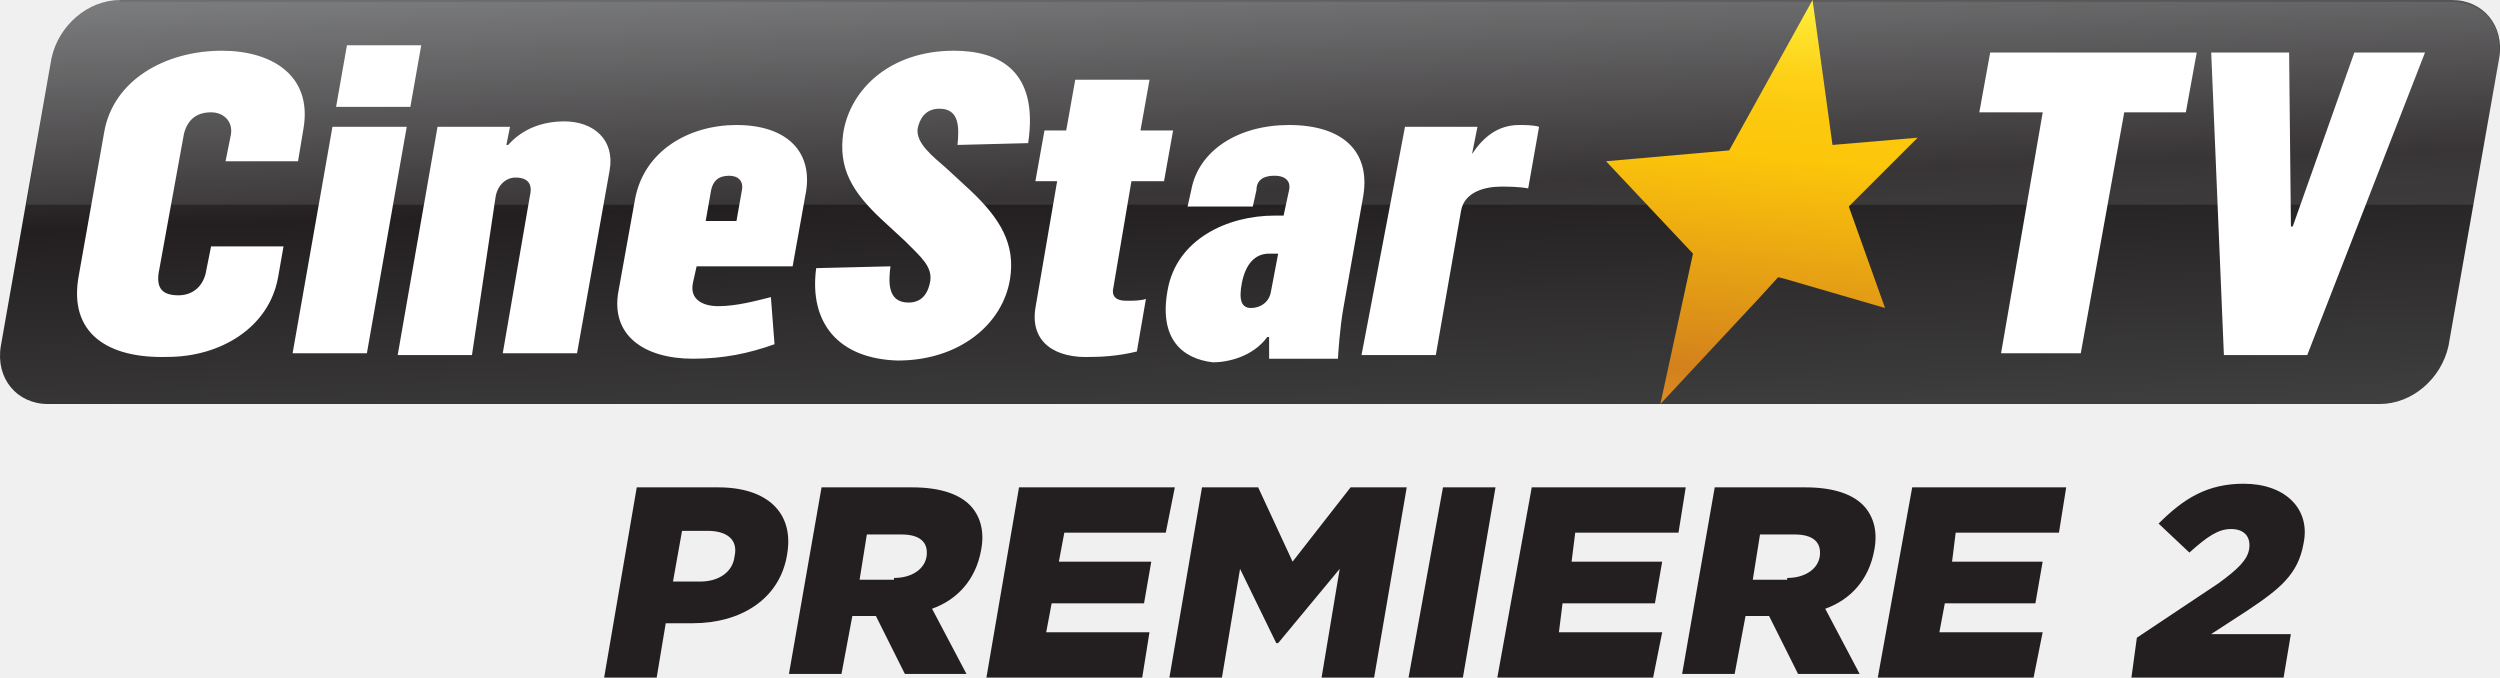
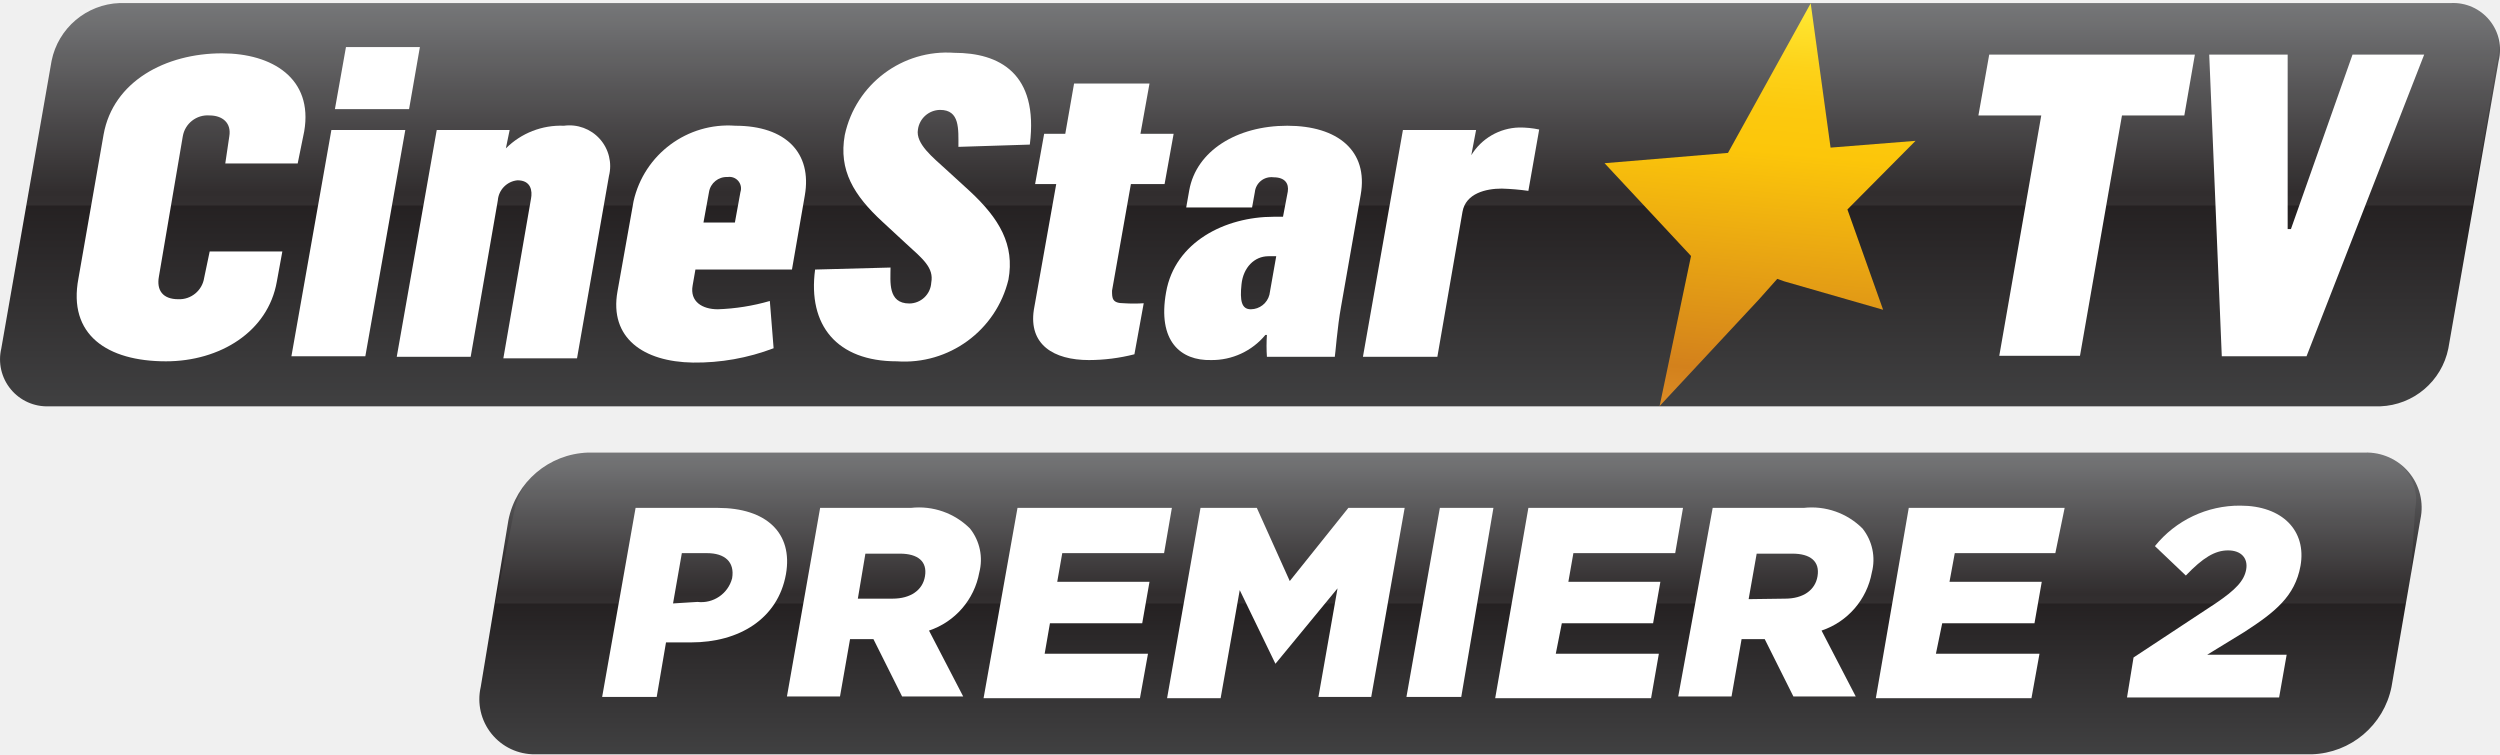
- <svg xmlns="http://www.w3.org/2000/svg" xmlns:xlink="http://www.w3.org/1999/xlink" version="1.1" viewBox="0 0 137.99 37.4">
+ <svg xmlns="http://www.w3.org/2000/svg" xmlns:xlink="http://www.w3.org/1999/xlink" data-name="Layer 2" version="1.1" viewBox="0 0 795.45 240">
  <defs>
-     <path id="v" d="m152.5 77.3h-118.9c-1.8 0-3.4 1.4-3.8 3.2l-2.8 15.9c-0.3 1.8 0.9 3.2 2.6 3.2h128.7c1.8 0 3.4-1.4 3.8-3.2l2.8-15.9c0.3-1.8-0.9-3.2-2.6-3.2z" />
+     <linearGradient id="h" x1="-32.43" x2="-30.87" y1=".21" y2="17.82" gradientTransform="matrix(1 0 -.18 1 47.91 0)" gradientUnits="userSpaceOnUse">
+       <stop stop-color="#ffed3a" offset="0" />
+       <stop stop-color="#fee22c" offset=".04" />
+       <stop stop-color="#fdd219" offset=".12" />
+       <stop stop-color="#fcc90e" offset=".2" />
+       <stop stop-color="#fcc60a" offset=".28" />
+       <stop stop-color="#d3811c" offset=".68" />
+       <stop stop-color="#f7ad41" offset="1" />
+     </linearGradient>
+     <linearGradient id="b" x1="84.55" x2="84.55" y1="31" y2="18.96" gradientUnits="userSpaceOnUse">
+       <stop stop-color="#404041" offset="0" />
+       <stop stop-color="#231f20" offset=".53" />
+       <stop stop-color="#6d6e70" offset="1" />
+     </linearGradient>
+     <linearGradient id="e" x1="76.59" x2="76.59" y1="17.15" y2="1.11" gradientTransform="matrix(7.9996 0 0 7.9996 -215.03 -7.9891)" xlink:href="#b" />
+     <linearGradient id="a" x1="77.05" x2="77.05" y1="7.76" y2="-1.12" gradientUnits="userSpaceOnUse">
+       <stop stop-color="#fff" offset="0" />
+       <stop stop-color="#fff" offset="1" />
+     </linearGradient>
+     <linearGradient id="d" x1="97.41" x2="95.54" y1="1" y2="22.42" gradientUnits="userSpaceOnUse">
+       <stop stop-color="#ffed3a" offset="0" />
+       <stop stop-color="#fee22c" offset=".04" />
+       <stop stop-color="#fdd219" offset=".12" />
+       <stop stop-color="#fcc90e" offset=".2" />
+       <stop stop-color="#fcc60a" offset=".28" />
+       <stop stop-color="#d3811c" offset=".69" />
+       <stop stop-color="#f7ad41" offset="1" />
+     </linearGradient>
+     <linearGradient id="c" x1="84.78" x2="84.78" y1="23.97" y2="17.39" xlink:href="#a" />
+     <linearGradient id="g" x1="84.55" x2="84.55" y1="31" y2="18.96" gradientTransform="matrix(7.9996 0 0 7.9996 -215.03 -7.9891)" gradientUnits="userSpaceOnUse" xlink:href="#b" />
+     <linearGradient id="f" x1="77.05" x2="77.05" y1="7.76" y2="-1.12" gradientUnits="userSpaceOnUse" xlink:href="#a" />
  </defs>
-   <clipPath id="u">
-     <use width="100%" height="100%" overflow="visible" xlink:href="#v" />
-   </clipPath>
-   <linearGradient id="t" x1="-522.58" x2="-521.48" y1="299.95" y2="299.95" gradientTransform="matrix(-.84397 -24.168 -24.168 .84397 6904.7 -12781)" gradientUnits="userSpaceOnUse">
-     <stop stop-color="#404041" offset="0" />
-     <stop stop-color="#231f20" offset=".534" />
-     <stop stop-color="#6d6e70" offset="1" />
-   </linearGradient>
-   <path transform="translate(-26.954 -77.3)" d="m26.9 104.4-1-27.1 139.2-4.8 1 27.1z" clip-path="url(#u)" fill="url(#t)" />
-   <path d="m112.75 6.2h-3.5l0.6-3.3h11.4l-0.6 3.3h-3.4l-2.4 13.3h-4.4zm9.3-3.3h4.3l0.1 9.6h0.1l3.4-9.6h3.9l-6.5 16.7h-4.6zm-117.7 12.3 1.4-7.9c0.5-2.9 3.4-4.5 6.5-4.5 2.8 0 5 1.4 4.5 4.3l-0.3 1.8h-4l0.3-1.5c0.1-0.7-0.4-1.2-1.1-1.2-0.8 0-1.3 0.4-1.5 1.2l-1.4 7.7c-0.1 0.8 0.2 1.2 1.1 1.2 0.7 0 1.3-0.4 1.5-1.2l0.3-1.5h4l-0.3 1.7c-0.5 2.8-3.2 4.4-6.1 4.4-3.3 0.1-5.5-1.3-4.9-4.5m14-8.2h4.1l-2.2 12.5h-4.1zm0.8-4.5h4.1l-0.6 3.4h-4.1zm5 4.5h4l-0.2 1h0.1c0.8-0.9 1.9-1.3 3.1-1.3 1.6 0 2.8 1 2.5 2.7l-1.8 10.1h-4.1l1.5-8.7c0.1-0.4 0.1-1-0.8-1-0.5 0-1 0.4-1.1 1.1l-1.3 8.7h-4.1zm10 9 0.9-5c0.5-2.7 3-4.1 5.6-4.1 2.8 0 4.3 1.5 3.8 3.9l-0.7 3.9h-5.3l-0.2 0.9c-0.2 0.9 0.5 1.3 1.4 1.3 1 0 2.1-0.3 2.9-0.5l0.2 2.6c-1.4 0.5-2.8 0.8-4.5 0.8-2.7 0-4.6-1.3-4.1-3.8m6.5-3.8 0.3-1.7c0.1-0.5-0.2-0.8-0.7-0.8-0.6 0-0.9 0.3-1 0.8l-0.3 1.7zm4.4 2.6 4.1-0.1c-0.1 0.8-0.2 2 1 2 0.8 0 1.1-0.6 1.2-1.2 0.1-0.8-0.5-1.3-1.4-2.2l-1.3-1.2c-1.6-1.5-2.4-2.8-2.1-4.8 0.4-2.4 2.6-4.5 6.1-4.5 2.5 0 4.7 1.1 4.1 5.1l-3.9 0.1c0.1-1 0.1-2-1-2-0.8 0-1.1 0.6-1.2 1.1-0.1 0.8 0.8 1.5 1.6 2.2l1.3 1.2c1.7 1.6 2.5 3 2.2 4.9-0.4 2.5-2.8 4.5-6.2 4.5-3.3-0.1-4.9-2.1-4.5-5.1m12.1 2.2 1.2-7h-1.2l0.5-2.8h1.2l0.5-2.8h4.1l-0.5 2.8h1.8l-0.5 2.8h-1.8l-1 5.9c-0.1 0.4 0.1 0.7 0.7 0.7 0.4 0 0.8 0 1.1-0.1l-0.5 2.9c-0.8 0.2-1.7 0.3-2.5 0.3-2 0.1-3.4-0.8-3.1-2.7m7.3-1c0.5-2.8 3.3-4.1 5.9-4.1h0.5l0.3-1.4c0.1-0.4-0.1-0.8-0.8-0.8-0.8 0-1 0.4-1 0.8l-0.2 0.9h-3.6l0.2-0.9c0.4-2.2 2.6-3.6 5.4-3.6 2.9 0 4.5 1.4 4.1 3.9l-1.1 6.2c-0.2 1.1-0.3 2.7-0.3 2.8h-3.8v-1.2h-0.1c-0.8 1.1-2.2 1.4-3 1.4-1.7-0.2-3-1.3-2.5-4m5.7 0.1 0.4-2.1h-0.5c-0.8 0-1.3 0.6-1.5 1.6s0 1.4 0.5 1.4 1-0.3 1.1-0.9m7.4-9.1h4l-0.3 1.5c0.6-0.9 1.4-1.6 2.6-1.6 0.3 0 0.8 0 1.1 0.1l-0.6 3.4c-0.5-0.1-1.2-0.1-1.5-0.1-0.9 0-2 0.3-2.2 1.3l-1.4 8h-4.1z" fill="#fff" />
-   <g transform="translate(-26.954 -77.3)" opacity=".1">
-     <defs>
-       <path id="s" d="m28.4 77.3h136.6v11.3h-136.6z" />
-     </defs>
-     <clipPath id="r">
-       <use width="100%" height="100%" overflow="visible" xlink:href="#s" />
-     </clipPath>
-     <g clip-path="url(#r)">
-       <defs>
-         <path id="q" d="m33.6 77.3c-1.8 0-3.4 1.4-3.8 3.2l-1.4 8.2h135.1l1.4-8.1v-0.7c0-1.5-1.1-2.5-2.7-2.5h-128.6z" />
-       </defs>
-       <clipPath id="p">
-         <use width="100%" height="100%" overflow="visible" xlink:href="#q" />
-       </clipPath>
-       <linearGradient id="o" x1="-527.37" x2="-526.27" y1="293.77" y2="293.77" gradientTransform="matrix(0 -11.206 -11.206 0 3388.7 -5823)" gradientUnits="userSpaceOnUse">
-         <stop stop-color="#fff" offset="0" />
-         <stop stop-color="#fff" offset="1" />
-       </linearGradient>
-       <path d="m28.4 77.3h136.6v11.3h-136.6z" clip-path="url(#p)" fill="url(#o)" />
-     </g>
+   <path class="cls-3" d="m735.57 240a26.719 26.719 0 0 0 25.359-21.439l9.2-53.357a17.519 17.519 0 0 0-17.759-21.199h-565.33a26.719 26.719 0 0 0-25.279 21.519l-8.8 53.037a17.519 17.519 0 0 0 17.279 21.439z" fill="url(#g)" stroke-width="8" />
+   <g fill="#fff" stroke-width="8">
+     <path class="cls-2" d="m202.23 161.6h26.159c15.439 0 23.999 8 21.679 21.119-2.56 14.239-14.959 21.679-30.159 21.679h-8l-2.96 17.359h-17.359zm19.679 29.919a10.16 10.16 0 0 0 11.039-7.52c0.88-5.2-2.32-8-8-8h-8l-2.8 15.999z" />
+     <path class="cls-2" d="m260.95 161.6h28.879a22.959 22.959 0 0 1 18.799 6.56 15.999 15.999 0 0 1 2.96 13.999 23.999 23.999 0 0 1-15.999 18.479l10.879 20.959h-19.439l-9.12-18.239h-7.44l-3.2 18.239h-16.879zm23.039 28.879c5.76 0 9.6-2.72 10.32-7.12 0.8-4.72-2.24-7.2-8-7.2h-10.959l-2.4 14.319z" />
+     <path class="cls-2" d="m323.75 161.6h49.118l-2.48 14.399h-32.398l-1.6 9.12h29.359l-2.32 13.199h-29.359l-1.68 9.68h32.878l-2.56 14.159h-49.758z" />
+     <path class="cls-2" d="m381.98 161.6h17.919l10.479 23.279 18.639-23.279h17.919l-10.639 60.157h-16.799l6.08-34.558-19.759 23.999-11.359-23.439-6.08 34.398h-17.039z" />
+     <path class="cls-2" d="m458.14 161.6h17.039l-10.24 60.157h-17.439z" />
+     <path class="cls-2" d="m486.3 161.6h49.198l-2.48 14.399h-32.398l-1.6 9.12h29.279l-2.32 13.199h-29.039l-1.92 9.68h32.798l-2.48 14.159h-49.598z" />
+     <path class="cls-2" d="m544.94 161.6h28.959a22.879 22.879 0 0 1 18.719 6.56 15.999 15.999 0 0 1 2.96 13.999 23.999 23.999 0 0 1-15.999 18.479l10.879 20.959h-19.839l-9.12-18.239h-7.36l-3.2 18.239h-16.959zm23.039 28.879c5.76 0 9.6-2.72 10.319-7.12 0.8-4.72-2.24-7.2-8-7.2h-11.359l-2.56 14.479z" />
+     <path class="cls-2" d="m607.33 161.6h49.598l-2.96 14.399h-31.998l-1.68 9.12h29.359l-2.32 13.199h-29.359l-2 9.68h32.958l-2.56 14.159h-49.518z" />
+     <path class="cls-2" d="m678.85 209.2 26.079-17.199c6.4-4.32 9.12-7.2 9.759-10.799 0.64-3.6-1.6-6.08-5.76-6.08-4.16 0-8 2.32-13.439 8l-9.839-9.36a34.558 34.558 0 0 1 27.199-12.879c13.359 0 21.119 8 19.119 19.199-1.76 9.6-8 14.639-17.919 21.039l-11.759 7.2h25.279l-2.4 13.599h-48.398z" />
  </g>
-   <defs>
-     <path id="n" d="m122.4 85.6-6.8 0.6 4.8 5.1-1.8 8.3 5.5-5.9 1-1.1 0.4 0.1 5.5 1.6-2-5.6 3.8-3.8-4.7 0.4-1.1-8z" />
-   </defs>
-   <clipPath id="m">
-     <use width="100%" height="100%" overflow="visible" xlink:href="#n" />
-   </clipPath>
-   <linearGradient id="l" x1="-514.59" x2="-513.49" y1="310.06" y2="310.06" gradientTransform="matrix(-2.3657 27.041 27.041 2.3657 -9476.3 13259)" gradientUnits="userSpaceOnUse">
-     <stop stop-color="#ffed3a" offset="0" />
-     <stop stop-color="#fee22c" offset=".043" />
-     <stop stop-color="#fdd219" offset=".119" />
-     <stop stop-color="#fcc90e" offset=".197" />
-     <stop stop-color="#fcc60a" offset=".281" />
-     <stop stop-color="#d3811c" offset=".686" />
-     <stop stop-color="#f7ad41" offset="1" />
-   </linearGradient>
-   <path transform="translate(-26.954 -77.3)" d="m134.7 77.5-2.1 23.6-18.9-1.7 2-23.5z" clip-path="url(#m)" fill="url(#l)" />
-   <path d="m35.146 26.9h4.5c2.7 0 4.2 1.4 3.8 3.7-0.4 2.5-2.6 3.8-5.2 3.8h-1.5l-0.5 3h-2.9zm3.5 5.2c1 0 1.8-0.5 1.9-1.4 0.2-0.9-0.4-1.4-1.5-1.4h-1.4l-0.5 2.8zm6.7-5.2h5c1.6 0 2.7 0.4 3.3 1.1 0.5 0.6 0.7 1.4 0.5 2.4-0.3 1.6-1.3 2.7-2.7 3.2l1.9 3.6h-3.4l-1.6-3.2h-1.3l-0.6 3.2h-2.9zm4 5c1 0 1.7-0.5 1.8-1.2 0.1-0.8-0.4-1.2-1.4-1.2h-1.9l-0.4 2.5h1.9zm6.9-5h8.6l-0.5 2.5h-5.6l-0.3 1.6h5.1l-0.4 2.3h-5.1l-0.3 1.6h5.7l-0.4 2.5h-8.6zm10.1 0h3.1l1.9 4.1 3.2-4.1h3.1l-1.8 10.5h-2.9l1-6-3.4 4.1h-0.1l-2-4.1-1 6h-2.9zm13.3 0h2.9l-1.8 10.5h-3zm4.9 0h8.5l-0.4 2.5h-5.7l-0.2 1.6h5l-0.4 2.3h-5.1l-0.2 1.6h5.7l-0.5 2.5h-8.6zm10.1 0h5c1.6 0 2.7 0.4 3.3 1.1 0.5 0.6 0.7 1.4 0.5 2.4-0.3 1.6-1.3 2.7-2.7 3.2l1.9 3.6h-3.4l-1.6-3.2h-1.3l-0.6 3.2h-2.9zm4 5c1 0 1.7-0.5 1.8-1.2 0.1-0.8-0.4-1.2-1.4-1.2h-1.9l-0.4 2.5h1.9zm6.9-5h8.5l-0.4 2.5h-5.7l-0.2 1.6h5l-0.4 2.3h-5l-0.3 1.6h5.7l-0.5 2.5h-8.6zm12.4 8.3 4.5-3c1.1-0.8 1.6-1.3 1.7-1.9 0.1-0.7-0.3-1.1-1-1.1s-1.3 0.4-2.3 1.3l-1.7-1.6c1.4-1.4 2.7-2.2 4.7-2.2 2.3 0 3.7 1.4 3.3 3.3-0.3 1.7-1.3 2.5-3.1 3.7l-2 1.3h4.4l-0.4 2.4h-8.4z" fill="#231f20" />
+   <path class="cls-4" d="m779.89 0.97h-741.8a22.959 22.959 0 0 0-21.679 18.399l-15.999 91.516a14.959 14.959 0 0 0 15.119 18.399h741.8a22.959 22.959 0 0 0 21.679-18.399l15.999-91.436a14.879 14.879 0 0 0-15.119-18.479z" fill="url(#e)" stroke-width="8" />
+   <g fill="#fff" stroke-width="8">
+     <path class="cls-2" d="m649.49 36.729h-19.999l3.44-19.359h65.437l-3.36 19.359h-19.839l-13.359 76.476h-25.679z" />
+     <path class="cls-2" d="m702.93 17.37h24.959v55.517h1.04l19.599-55.517h22.799l-37.438 95.995h-26.959z" />
+     <path class="cls-2" d="m24.962 88.566 8-45.758c3.04-16.959 19.759-25.839 37.678-25.839 15.999 0 29.039 8 26.159 24.799l-2.08 10.24h-23.039l1.28-8.64c0.72-4.24-2.16-6.64-6.32-6.64a8 8 0 0 0-8.48 6.64l-7.6 44.638c-0.8 4.4 1.28 7.2 6.16 7.2a8 8 0 0 0 8.24-6.8l1.76-8.4h23.119l-1.76 9.6c-2.8 15.999-18.159 25.359-35.278 25.359-18.639 0-31.278-8.4-27.839-26.399z" />
+     <path class="cls-2" d="m105.44 41.368h23.519l-12.719 71.996h-23.519zm4.64-26.399h23.519l-3.44 19.759h-23.599z" />
+     <path class="cls-2" d="m138.96 41.368h23.199l-1.2 5.84a24.719 24.719 0 0 1 18.479-7.2 12.959 12.959 0 0 1 14.319 15.999l-10.16 57.997h-23.439l8.8-50.798c0.48-2.48 0-5.84-4.32-5.84a6.96 6.96 0 0 0-6.24 6.4l-8.64 49.758h-23.519z" />
+     <path class="cls-2" d="m196.47 92.726 5.12-28.719a30.878 30.878 0 0 1 32.398-23.999c15.999 0 24.479 8.64 22.079 22.239l-4.08 23.519h-30.719l-0.88 5.04c-0.96 5.2 3.12 7.6 8 7.6a67.677 67.677 0 0 0 16.559-2.64l1.2 15.039a69.677 69.677 0 0 1-25.679 4.56c-15.759-0.24-26.639-7.84-23.999-22.639zm37.358-21.919 1.76-9.68a3.68 3.68 0 0 0-4.08-4.8 5.68 5.68 0 0 0-5.92 4.8l-1.76 9.68z" />
+     <path class="cls-2" d="m259.35 85.766 23.999-0.64c0 4.4-0.96 11.439 6 11.439a7.04 7.04 0 0 0 6.96-6.64c0.88-4.72-2.64-7.52-8-12.399l-7.52-6.96c-9.12-8.4-13.999-16.399-11.999-27.599a33.198 33.198 0 0 1 34.878-26.159c14.159 0 26.879 6.4 23.999 29.199l-22.719 0.72c0-5.76 0.48-11.759-5.84-11.759a7.2 7.2 0 0 0-7.04 6.24c-0.8 4.56 4.88 8.96 8.96 12.719l7.44 6.8c9.6 8.88 14.399 17.199 12.399 28.239a34.078 34.078 0 0 1-35.518 25.999c-19.039 0-28.399-11.439-25.999-29.199z" />
+     <path class="cls-2" d="m328.95 98.566 7.12-39.998h-6.72l2.88-15.999h6.72l2.8-15.999h23.999l-2.88 15.999h10.559l-2.88 15.999h-10.719l-6 33.918c0 2.4 0 4 3.76 4a48.478 48.478 0 0 0 6.32 0l-2.96 16.239a58.877 58.877 0 0 1-14.479 1.84c-11.279 0-19.199-4.96-17.519-15.999z" />
+     <path class="cls-2" d="m371.03 92.966c2.8-15.999 18.799-23.999 34.238-23.999h2.96l1.52-8c0.4-2.56-0.88-4.56-4.56-4.56a5.28 5.28 0 0 0-5.92 4.72l-0.88 4.88h-20.959l0.96-5.44c2.24-12.559 15.119-20.559 31.198-20.559 16.079 0 25.839 8 23.359 21.999l-6.24 35.518c-1.2 6.48-1.84 15.439-2 15.999h-21.599a50.558 50.558 0 0 1 0-6.96h-0.48a22.079 22.079 0 0 1-17.279 8c-9.68 0.24-17.119-6-14.319-21.599zm32.878 0.8 2.16-12.239h-2.48c-4.48 0-8 3.6-8.56 8.88-0.56 5.28 0 8 2.96 8a6.16 6.16 0 0 0 5.92-4.64z" />
+     <path class="cls-2" d="m446.38 41.368h23.279l-1.52 8a18.399 18.399 0 0 1 15.199-8.8 29.439 29.439 0 0 1 6.4 0.64l-3.44 19.519a78.716 78.716 0 0 0-8.48-0.72c-5.04 0-11.439 1.52-12.479 7.36l-8 46.158h-23.679z" />
+   </g>
+   <g class="cls-5" transform="matrix(7.9996 0 0 7.9996 -215.03 -7.9891)" opacity=".25">
+     <path class="cls-6" d="m124.32 1h-92.72a2.86 2.86 0 0 0-2.71 2.3l-1 5.87h97.33l1-5.86a1.88 1.88 0 0 0-1.9-2.31z" fill="url(#f)" opacity=".25" Googl="true" />
+   </g>
+   <polygon class="cls-7" transform="matrix(7.9996 0 0 7.9996 -215.03 -7.9891)" points="101.78 13.32 97.85 12.19 97.57 12.09 96.84 12.91 92.89 17.15 94.14 11.18 90.7 7.49 95.61 7.08 98.9 1.13 99.69 6.87 103.07 6.6 100.36 9.33" fill="url(#d)" fill-rule="evenodd" />
+   <g class="cls-5" transform="matrix(7.9996 0 0 7.9996 -215.03 -7.9891)" opacity=".25">
+     <path class="cls-8" d="m121.05 19h-71a2.87 2.87 0 0 0-2.71 2.3l-0.76 3.7h76.12l0.24-3.75a1.87 1.87 0 0 0-1.89-2.25z" fill="url(#c)" opacity=".25" />
+   </g>
</svg>
